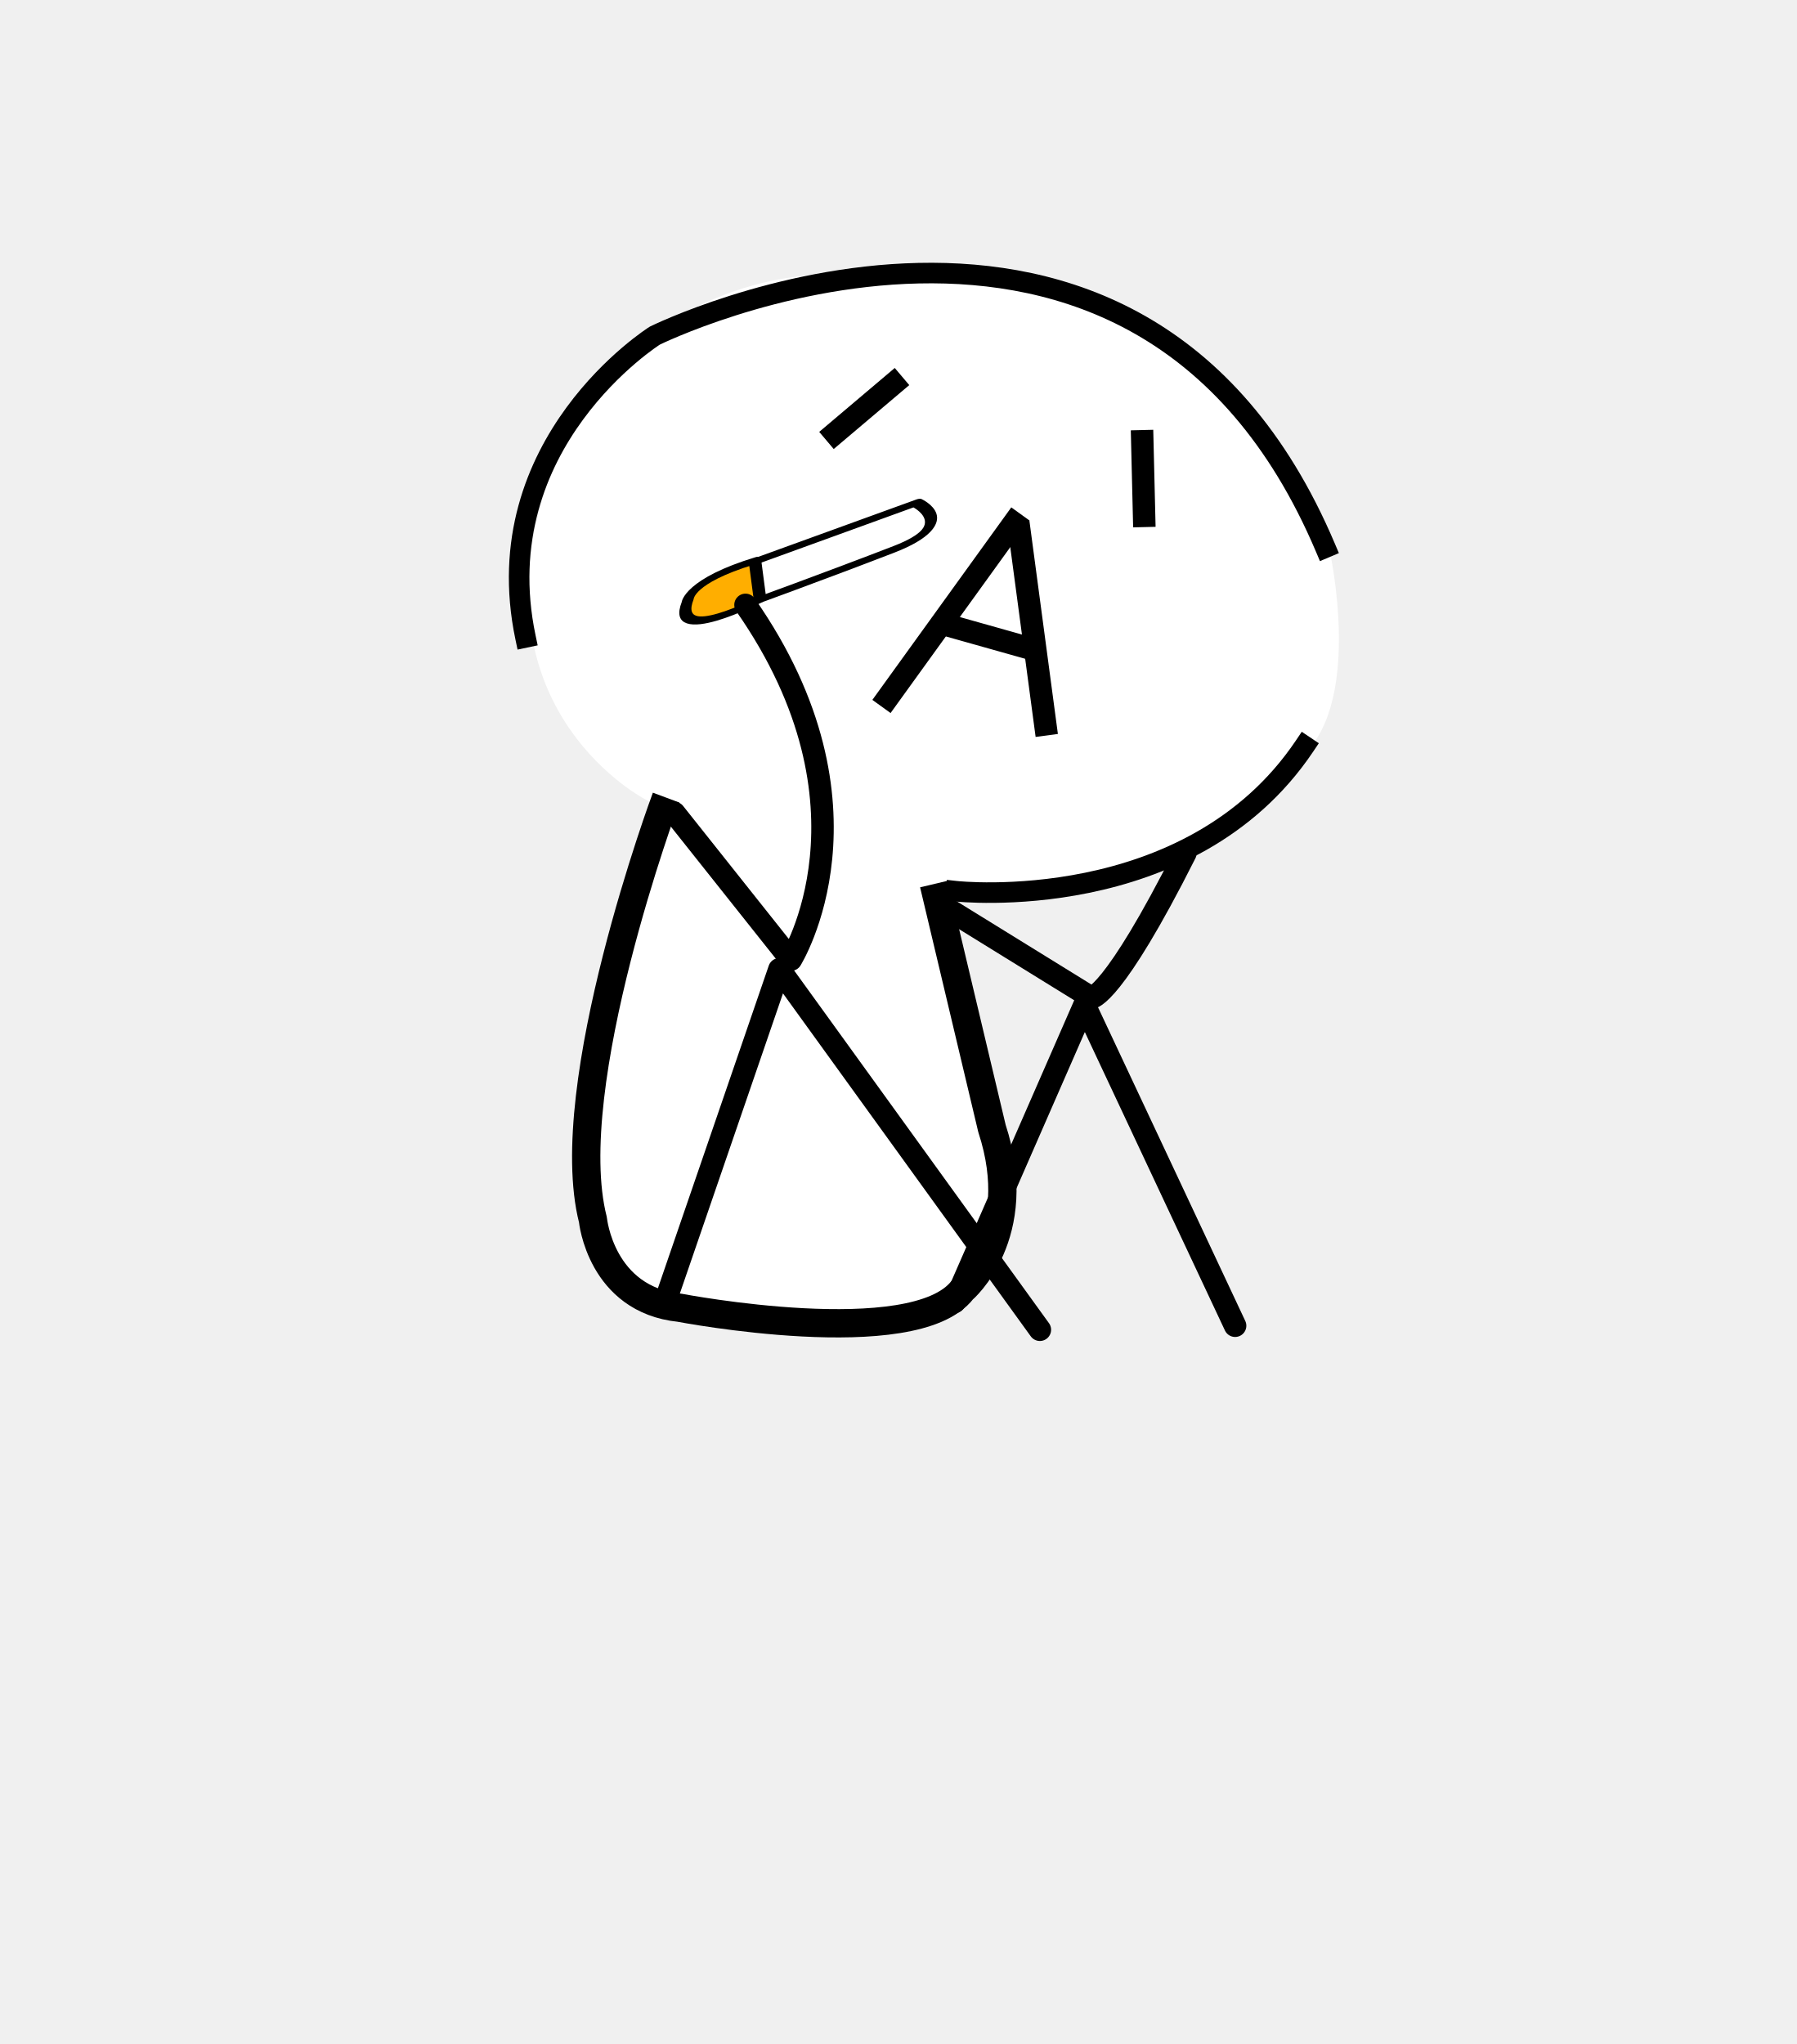
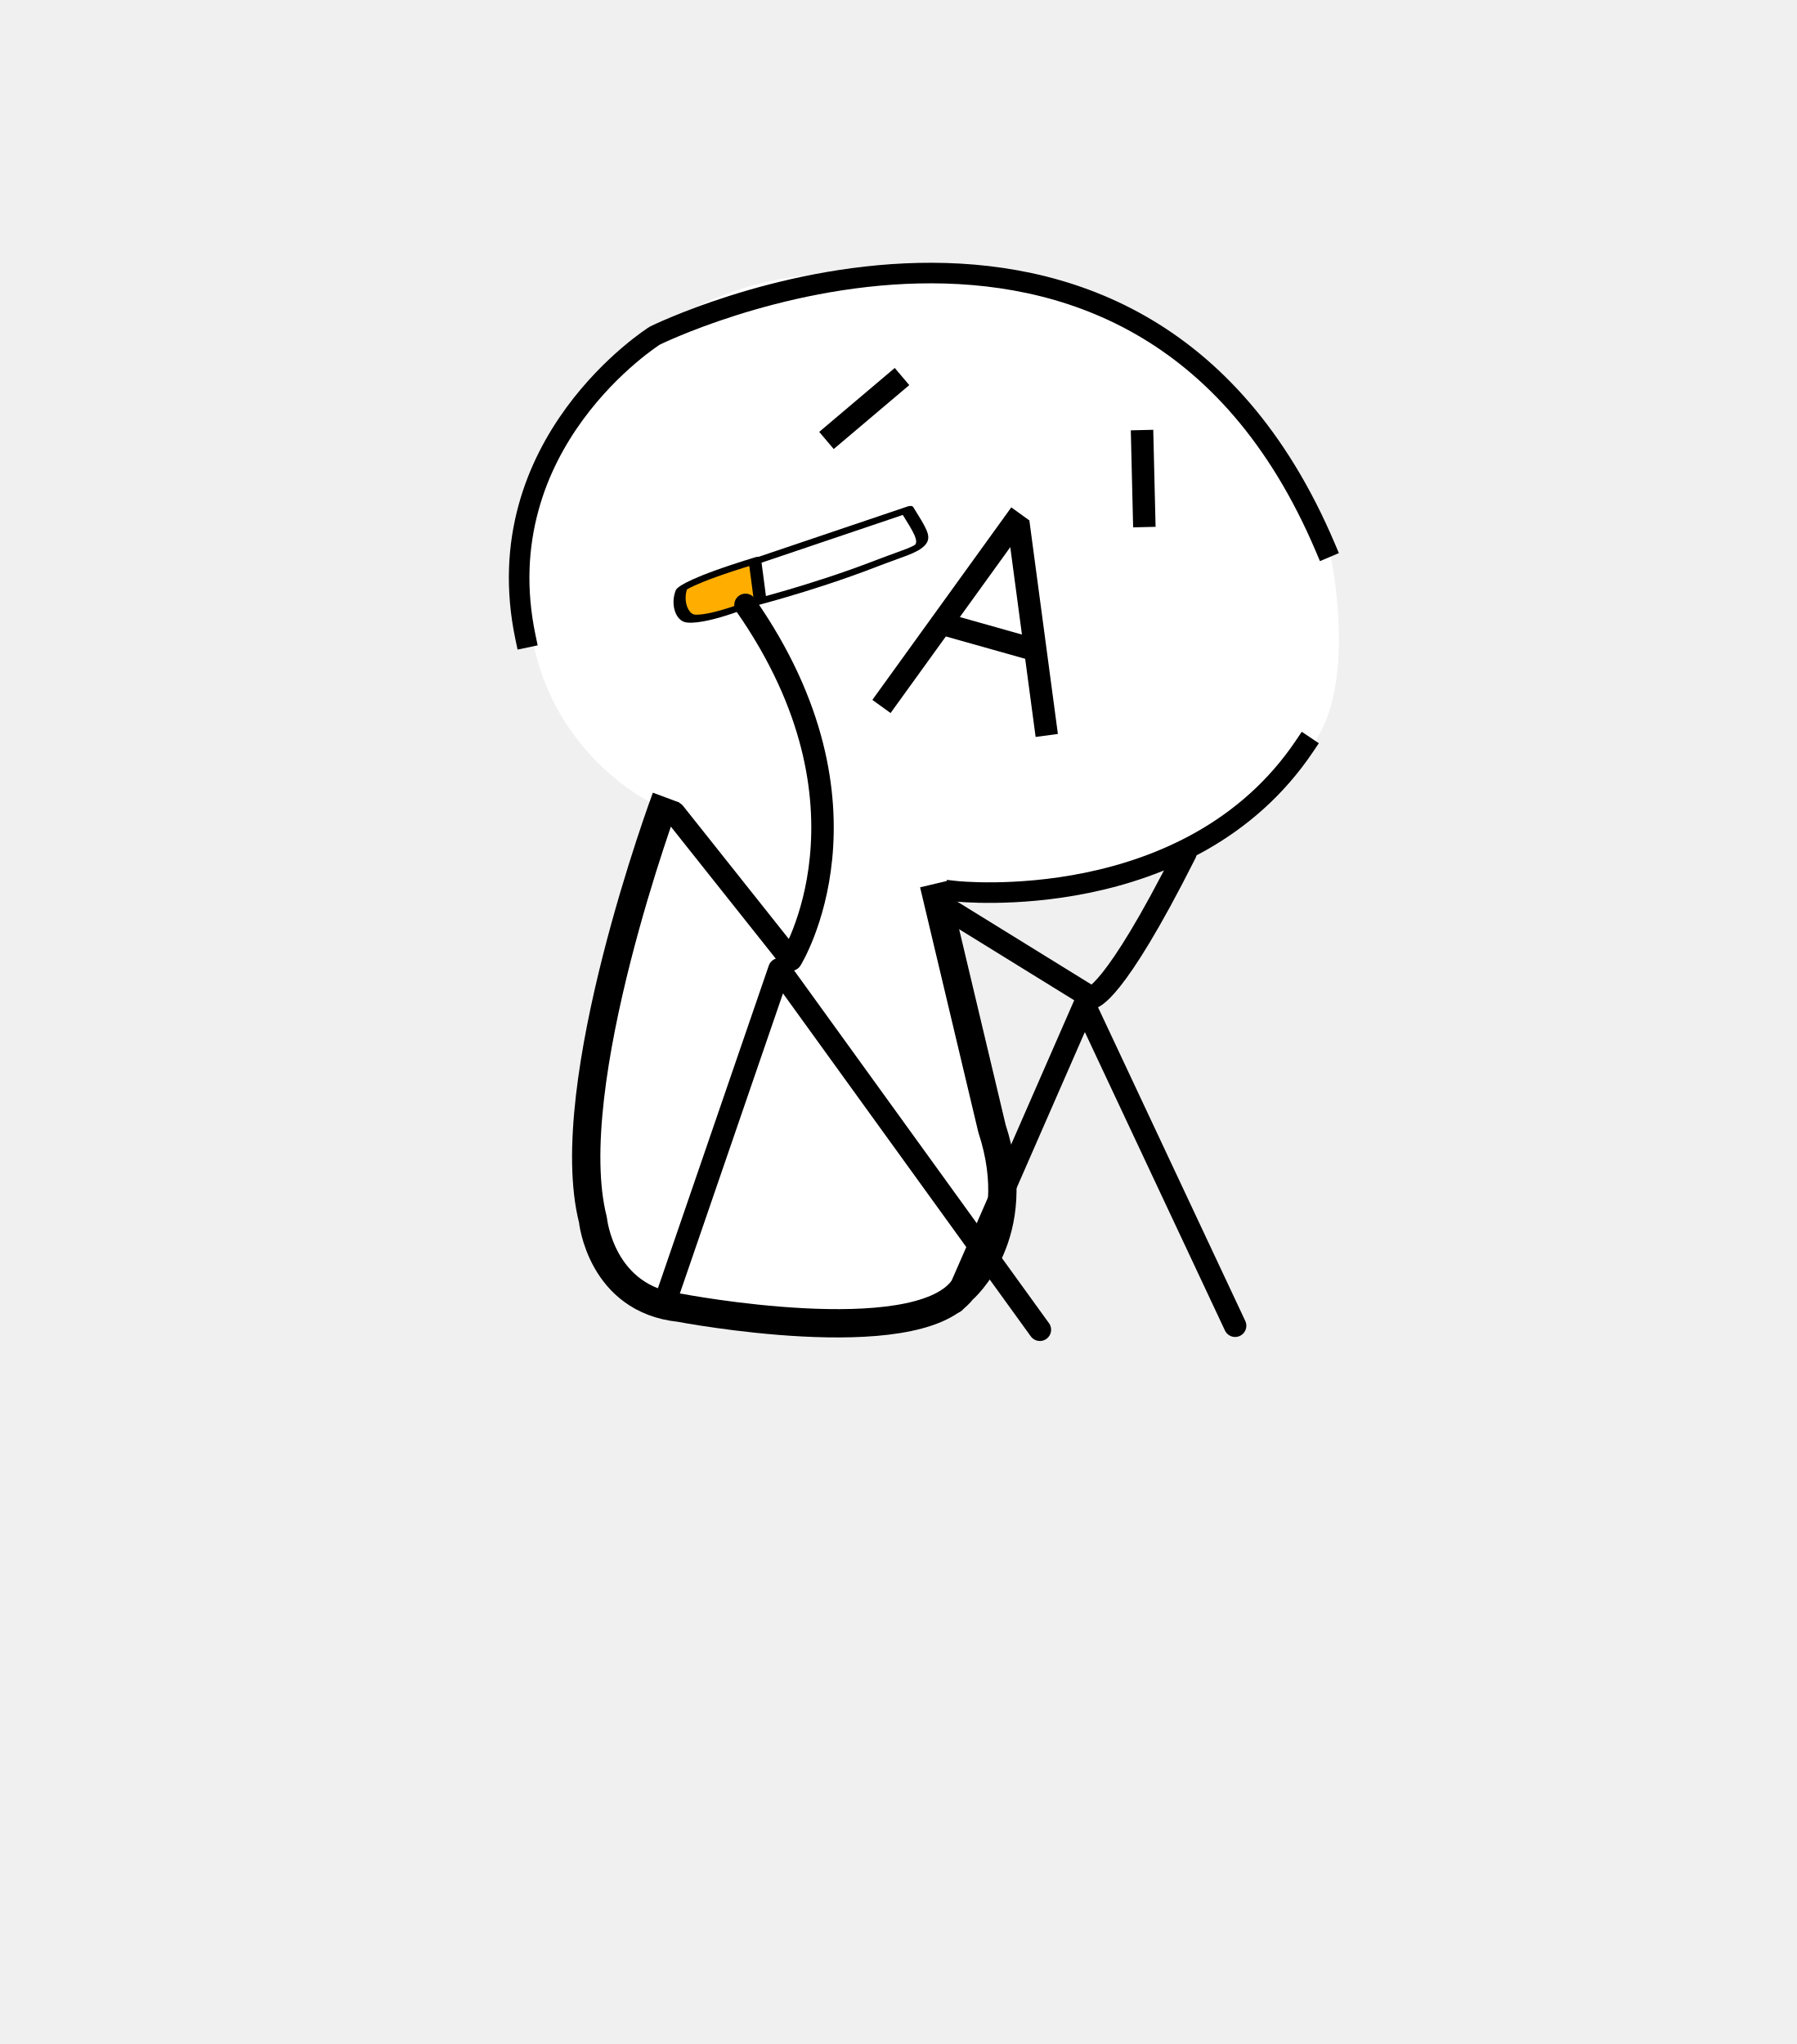
<svg xmlns="http://www.w3.org/2000/svg" xmlns:xlink="http://www.w3.org/1999/xlink" height="182" width="160" version="1.1" id="svg893">
  <defs id="defs883">
    <path d="M.7-.3l1.85 2.2H1.5L.05.7-1.4 1.9h-1.05l1.9-2.2H.7" fill-rule="evenodd" transform="translate(2.45 .3)" id="a" />
    <use height="2.2" width="5" xlink:href="#a" id="c" />
    <g id="b">
      <path d="M-15.5-41.55q-2.65-3.1-2.5-7.1-.15-5.3 5.35-9.8Q-7.15-63.5.5-64q7.6.5 13.05 5.55 5.45 4.5 5.45 9.8 0 4-2.6 7.1h.1-.05l-2.6 3.1v.8l-.2-.95-.8.05.65 9.65h.15l.25.75.2.5.2.4-.15.45-.3.75-.2.35-.9.7h-.05l-.05 1.5h.05l-.05.5h-.05l-.05.45h.05l-.25 2.65h-1.8l-.75 1.55h5.4l1.15.4q.55.55.55 1.65 0 1.05-.55 1.6-.45.45-1.15.45H8.6v1.45l-4.5-.25.65-.5q.9-.9.9-2.75 0-1.9-.9-2.8-.8-.8-2.05-.8h-6.6v1.55h6.55q.7 0 1.15.4.55.55.55 1.65 0 1.05-.55 1.6-.45.45-1.15.45H-3.9v1.4l-6.55-.35-1.95-.4q-1.45-1.7-1.75-3.65l-.1-1.2.05-.95.55-1.85h.1v-.55l.15-.15V-24q.75.6 1.55.55l.25-.05q1.9.5 3-.85.4.2.2-.15 1-.75 1.25-2.4-.05-.7-.45-2l.45-6.3-1.35-.1-.5 6.45.15.05v.05h.05l.4 1.4q.15 1.45-.95 1.9-.55.9-2.1.6h-.5q-.6-.2-1.3-.85l-.2-.35v-2.1l.25-.75h.1l.7-9.65-.85-.05-.4-.05v-.15l-2.05-2.75h.2M-13.8-22l.05.1-.05-.1m3.75-6.45l-.05-.05v.05h.05" fill="#fff" fill-rule="evenodd" transform="translate(18.6 64.6)" id="path874" />
      <path d="M13.85-37.65L14.5-34l.15 1.95.05-.05v.1l.2 2.65v.35h-.1v.1q.25.7.6 1.1-.05.25.15.3.3 1.6-.6 2.45l-.15.2q-.15-.05-.2.1l-.25.25-.55.5q-.55.4-1.1.5h-.05l.05-1.5h.05l.9-.7.2-.35.3-.75.15-.45-.2-.4-.2-.5-.25-.75h-.15l-.65-9.65.8-.05.2.95m-1.5 17.75h2.9q1.25 0 2.05.8.9.9.9 2.8 0 1.85-.9 2.75-.8.8-2.05.8H8.6v-1.5h6.6q.7 0 1.15-.45.55-.55.55-1.6 0-1.1-.55-1.65l-1.15-.4H9.8l.75-1.55h1.8M4.1-13.05l-1.3.3h-6.7v-1.5h6.55q.7 0 1.15-.45.55-.55.55-1.6 0-1.1-.55-1.65-.45-.4-1.15-.4H-3.9v-1.55h6.6q1.25 0 2.05.8.9.9.9 2.8 0 1.85-.9 2.75l-.65.5M-13.4-24l-.55-.5-.2-.25-.2-.1-.2-.2q-.9-.85-.55-2.45.15-.05.15-.3l.55-1.1.05-.1h-.1l-.05-.35h.05l.2-2.65v-.1l.05.05.1-1.95.85-4.6.85.05-.7 9.65h-.1l-.25.75-.25.5-.15.4.15.45.25.75.2.35q.7.65 1.3.85h.5q1.55.3 2.1-.6 1.1-.45.95-1.9l-.4-1.4h-.05v-.05l-.15-.05.5-6.45 1.35.1-.45 6.3q.4 1.3.45 2-.25 1.65-1.25 2.4.2.35-.2.15-1.1 1.35-3 .85l-.25.05q-.8.05-1.55-.55" fill-rule="evenodd" transform="translate(18.6 64.6)" id="path876" />
      <path d="M3.1 23.05q-2.65-3.1-2.5-7.1-.15-5.3 5.35-9.8Q11.45 1.1 19.1.6q7.6.5 13.05 5.55 5.45 4.5 5.45 9.8 0 4-2.6 7.1" fill="none" stroke="#000" stroke-linecap="round" stroke-linejoin="round" stroke-width="1.2" id="path878" />
      <path d="M5.4-44.05q.15.45.45.75l.7.25.95-.6q.4-.65.4-1.65 0-1.35-.9-3.25h1.05q.9 1.6.9 3.15 0 1.55-.65 2.4-.6.8-1.6.8-1.35 0-1.9-1.4-.6 1.4-1.9 1.4-1.05 0-1.65-.85Q.6-43.9.6-45.4q0-1.55.95-3.15h1q-.85 1.9-.85 3.25 0 1 .35 1.65.4.6.95.6.4 0 .7-.3l.45-.7.1-1.15V-47H5.3v1.8l.1 1.15" fill-rule="evenodd" transform="translate(18.6 64.6)" id="path880" />
    </g>
  </defs>
  <g style="clip-rule:evenodd;fill-rule:evenodd;stroke-linecap:square;stroke-linejoin:round;stroke-miterlimit:1.5" id="g997" transform="translate(0.0263,-0.13)">
    <g transform="matrix(2,0,0,2,81.8107,121.048)" id="g956">
      <g id="body-fill" transform="matrix(0.5,0,0,0.5,-40.6705,-72.1)">
        <path d="m 57.045,94.382 c 0,0 -14.784,-7.552 -9.088,-26.816 5.696,-19.264 23.744,-19.648 23.744,-19.648 0,0 14.784,-2.112 20.8,0.896 6.016,3.008 9.152,1.6 18.048,11.328 8.896,9.728 3.008,7.168 7.232,12.096 0,0 3.2,14.144 -2.88,18.688 0,0 -8.192,13.376 -30.912,12.032 l -0.627,3.699 c 1.591,0.089 8.533,26.647 2.688,31.194 0,0 -5.798,5.273 -27.494,1.817 0,0 -8.935,-2.905 -7.207,-18.841 l 7.296,-25.549 z" style="fill:#ffffff;stroke:#ffffff;stroke-width:0.21px" id="path899" />
      </g>
      <g transform="translate(0.5)" id="g938">
        <g transform="matrix(0.5,0,0,0.5,-41.1705,-72.1)" id="g904">
          <path d="m 84.629,102.638 c 0,0 20.8,2.304 31.04,-12.928" style="fill:none;stroke:#000000;stroke-width:1.83px" id="path902" />
        </g>
        <g transform="matrix(0.5,0,0,0.5,-41.1705,-72.1)" id="g908">
          <path d="M 46.297,80.038 C 42.649,62.694 57.813,53.166 57.813,53.166 c 0,0 42.752,-21.12 59.712,18.88" style="fill:none;stroke:#000000;stroke-width:1.83px" id="path906" />
        </g>
        <g transform="matrix(0.5,0,0,0.5,-41.1705,-72.1)" id="g912">
          <path d="m 79.06,57.455 -5.2,4.4" style="fill:none;stroke:#000000;stroke-width:2px" id="path910" />
        </g>
        <g transform="matrix(0.5,0,0,0.5,-41.1705,-72.1)" id="g916">
          <path d="m 101.22,62.575 0.16,6.64" style="fill:none;stroke:#000000;stroke-width:2px" id="path914" />
        </g>
        <g transform="matrix(0.5,0,0,0.5,-41.1705,-72.1)" id="g920">
          <path d="m 83.7,104.095 12.989,8.025 c 0,0 1.89,0.01 8.37,-12.87" style="fill:none;stroke:#000000;stroke-width:2px;stroke-linecap:round" id="path918" />
        </g>
        <g id="Mouth" transform="matrix(0.5,0,0,0.5,-41.1705,-72.1)">
          <path d="m 89.78,69.855 -11.2,15.52" style="fill:none;stroke:#000000;stroke-width:2px" id="path922" />
          <path d="M 92.58,87.775 90.307,70.758" style="fill:none;stroke:#000000;stroke-width:2px" id="path924" />
          <path d="m 83.38,78.815 8.24,2.32" style="fill:none;stroke:#000000;stroke-width:2px;stroke-linecap:round" id="path926" />
        </g>
        <g id="cigarette" transform="matrix(0.915678,-0.435158,0.211909,0.445908,-20.4026,-16.6001)">
          <g transform="matrix(0.5,0,0,0.5,-41.1705,-72.1)" id="g931">
-             <path d="m 120.798,97.102 15.001,2.951 c 0,0 2.737,6.79 -3.564,5.82 -6.303,-0.968 -13.864,-2.445 -13.864,-2.445" style="fill:#ffffff;stroke:#000000;stroke-width:1.148;stroke-linecap:round;stroke-miterlimit:1.5;stroke-dasharray:none;stroke-opacity:1" id="path929" />
+             <path d="m 120.798,97.102 13.992,3.398 c 0.466,8.395 0.414,7.072 -4.428,6.32 -6.303,-0.968 -11.991,-3.392 -11.991,-3.392" style="fill:#ffffff;stroke:#000000;stroke-width:1.148;stroke-linecap:round;stroke-miterlimit:1.5;stroke-dasharray:none;stroke-opacity:1" id="path929" />
          </g>
          <g transform="matrix(0.5,0,0,0.5,-41.1705,-72.1)" id="g935">
-             <path d="m 119.723,103.706 c 0,0 -8.886,0.547 -5.782,-5.439 0,0 0.837,-3.126 6.841,-1.285 z" style="fill:#ffae00;stroke:#000000;stroke-width:1.148;stroke-linecap:round;stroke-opacity:1;stroke-miterlimit:1.5;stroke-dasharray:none" id="path933" />
+             <path d="m 119.723,103.706 c 0,0 -4.669,-0.384 -6.21,-2.285 -0.658,-0.811 -0.55,-3.704 0.378,-5.494 0,0 0.888,-0.785 6.892,1.055 z" style="fill:#ffae00;stroke:#000000;stroke-width:1.148;stroke-linecap:round;stroke-miterlimit:1.5;stroke-dasharray:none;stroke-opacity:1" id="path933" />
          </g>
        </g>
      </g>
      <g transform="matrix(0.5,0,0,0.5,-40.6705,-72.1)" id="g942">
        <path d="m 58.82,94.303 c 0,0 -9.559,25.67 -6.519,37.59 0,0 0.692,7.114 7.732,7.834 0,0 20.86,3.997 25.18,-1.603 0,0 5.741,-4.842 2.621,-14.362 L 82.66,101.999" style="fill:none;stroke:#000000;stroke-width:2.52px;stroke-linecap:butt" id="path940" />
      </g>
      <g transform="matrix(0.5,0,0,0.5,-40.9053,-60.5242)" id="g946">
        <path d="m 60.018,72.513 10.383,13.066 c 0,0 8.5,-13.619 -4.044,-31.59" style="fill:none;stroke:#000000;stroke-width:2px;stroke-linecap:round" id="path944" />
      </g>
      <g transform="matrix(0.5,0,0,0.5,-40.6705,-72.1)" id="g950">
        <path d="M 58.708,139.26 68.906,109.586 92.1,141.685" style="fill:none;stroke:#000000;stroke-width:2px;stroke-linecap:round" id="path948" />
      </g>
      <g transform="matrix(0.5,0,0,0.5,-40.6705,-72.1)" id="g954">
        <path d="m 84.5,139.215 11.571,-26.461 13.414,28.573" style="fill:none;stroke:#000000;stroke-width:2px;stroke-linecap:round" id="path952" />
      </g>
    </g>
  </g>
</svg>
